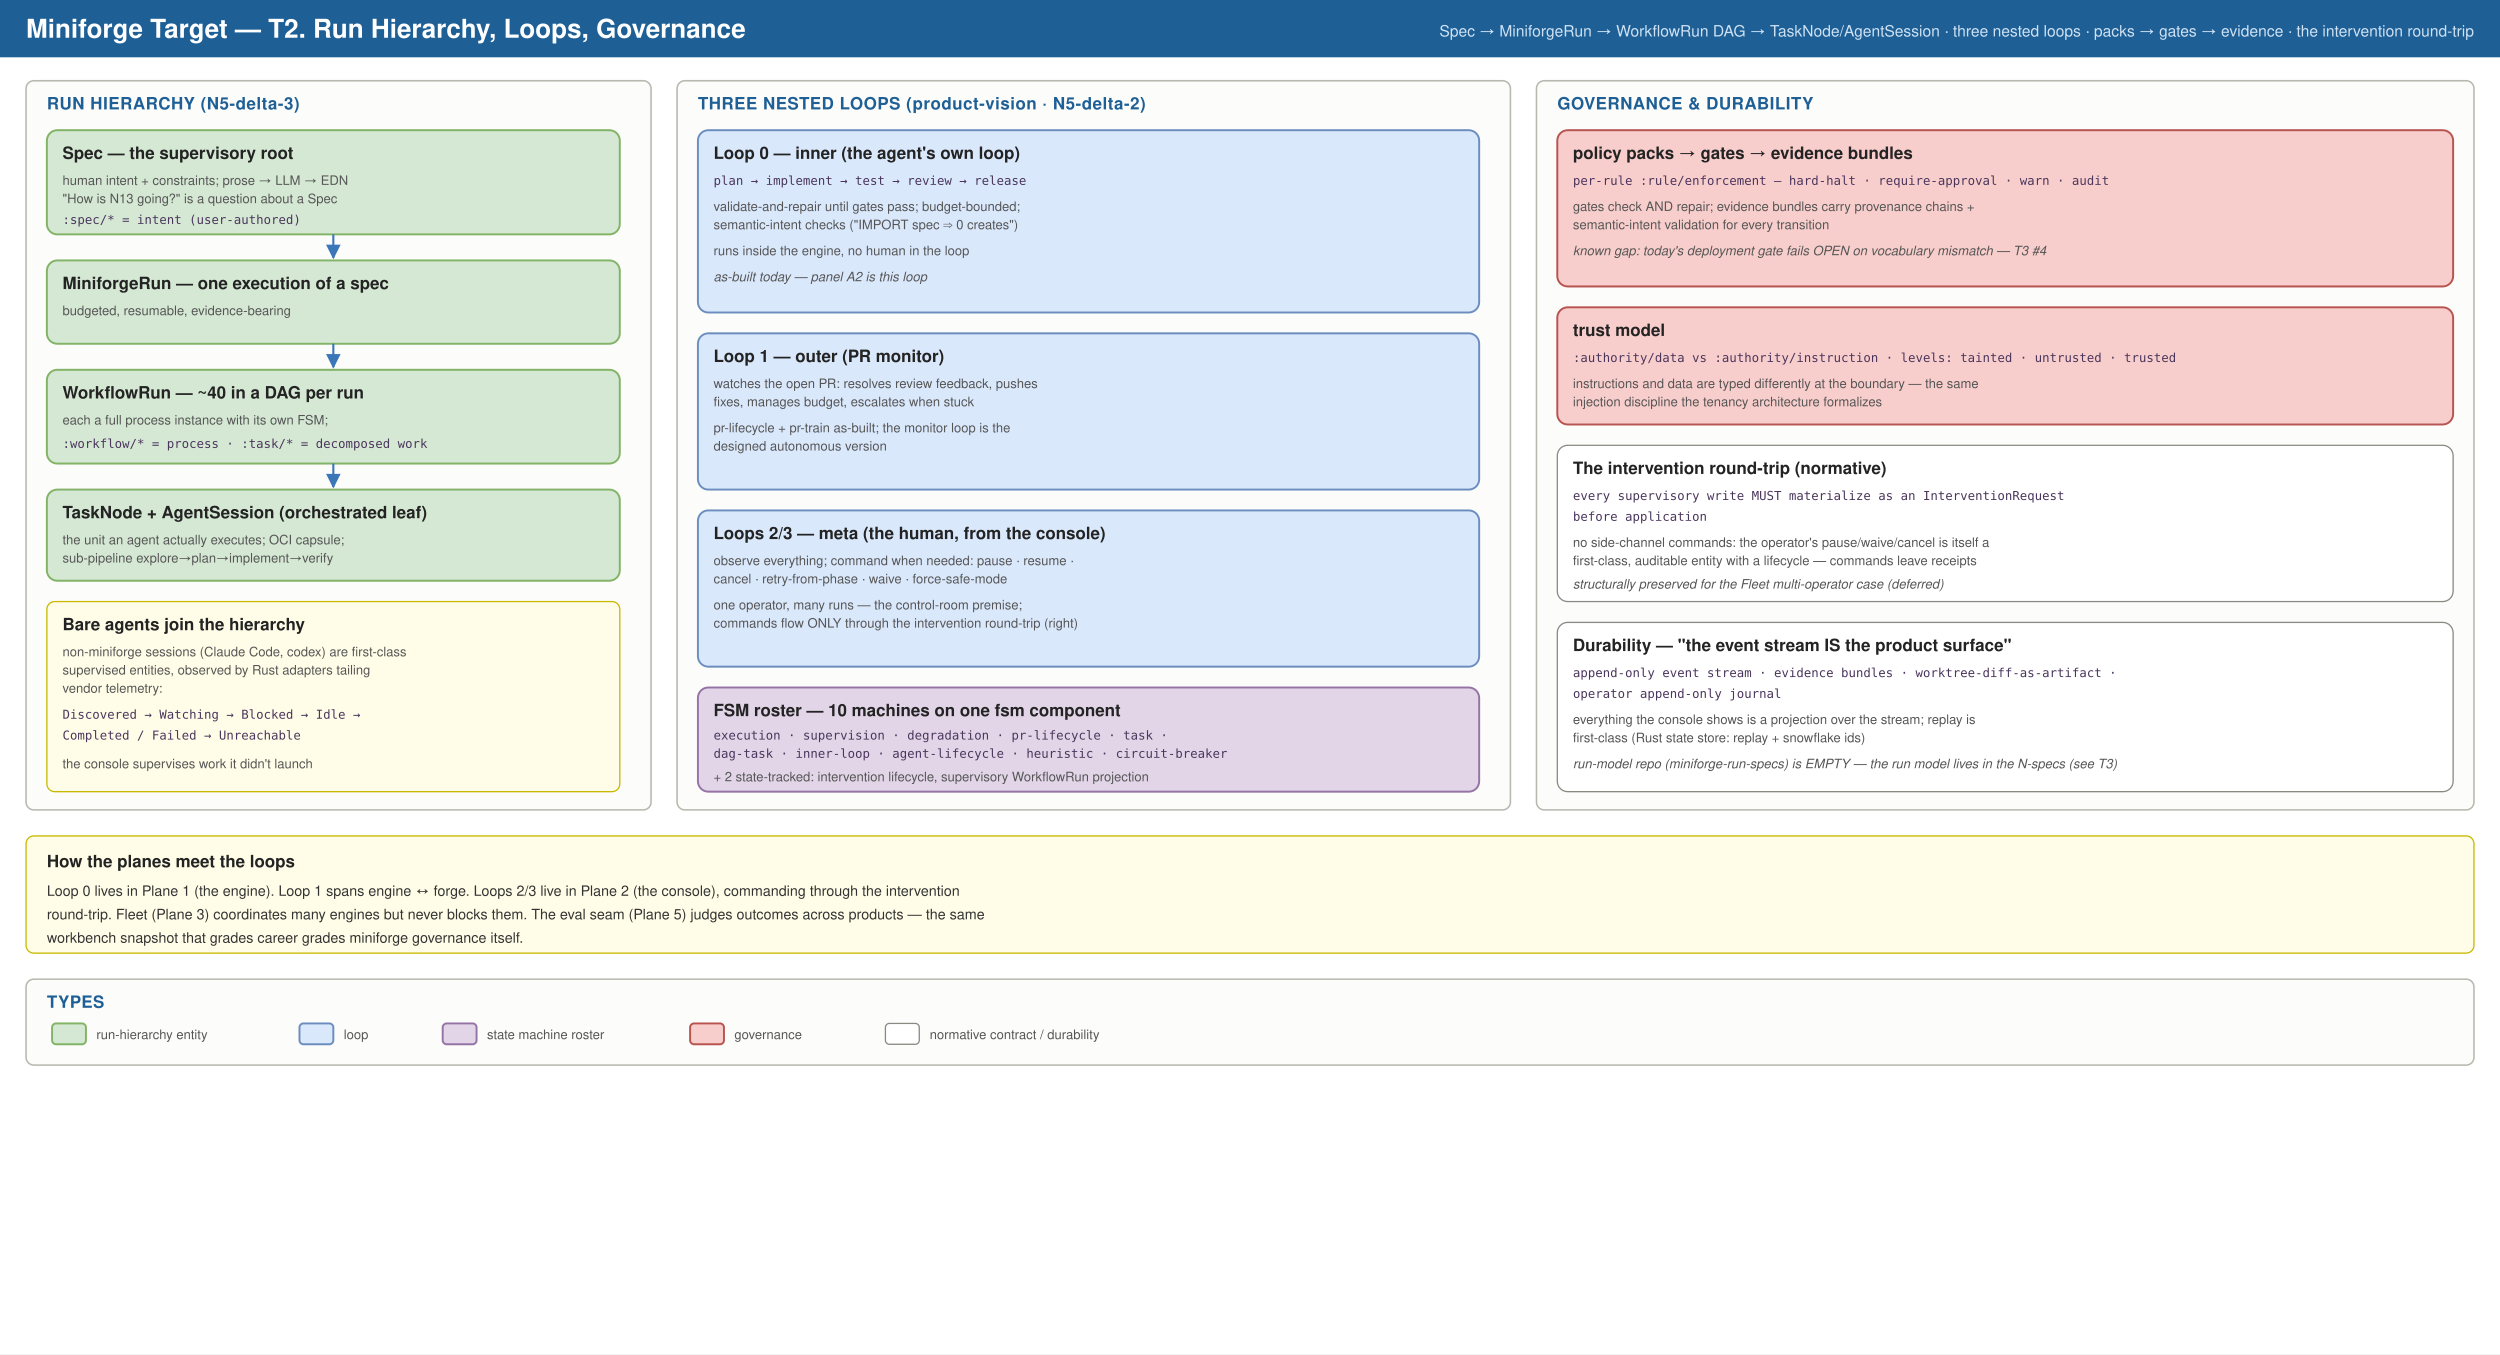
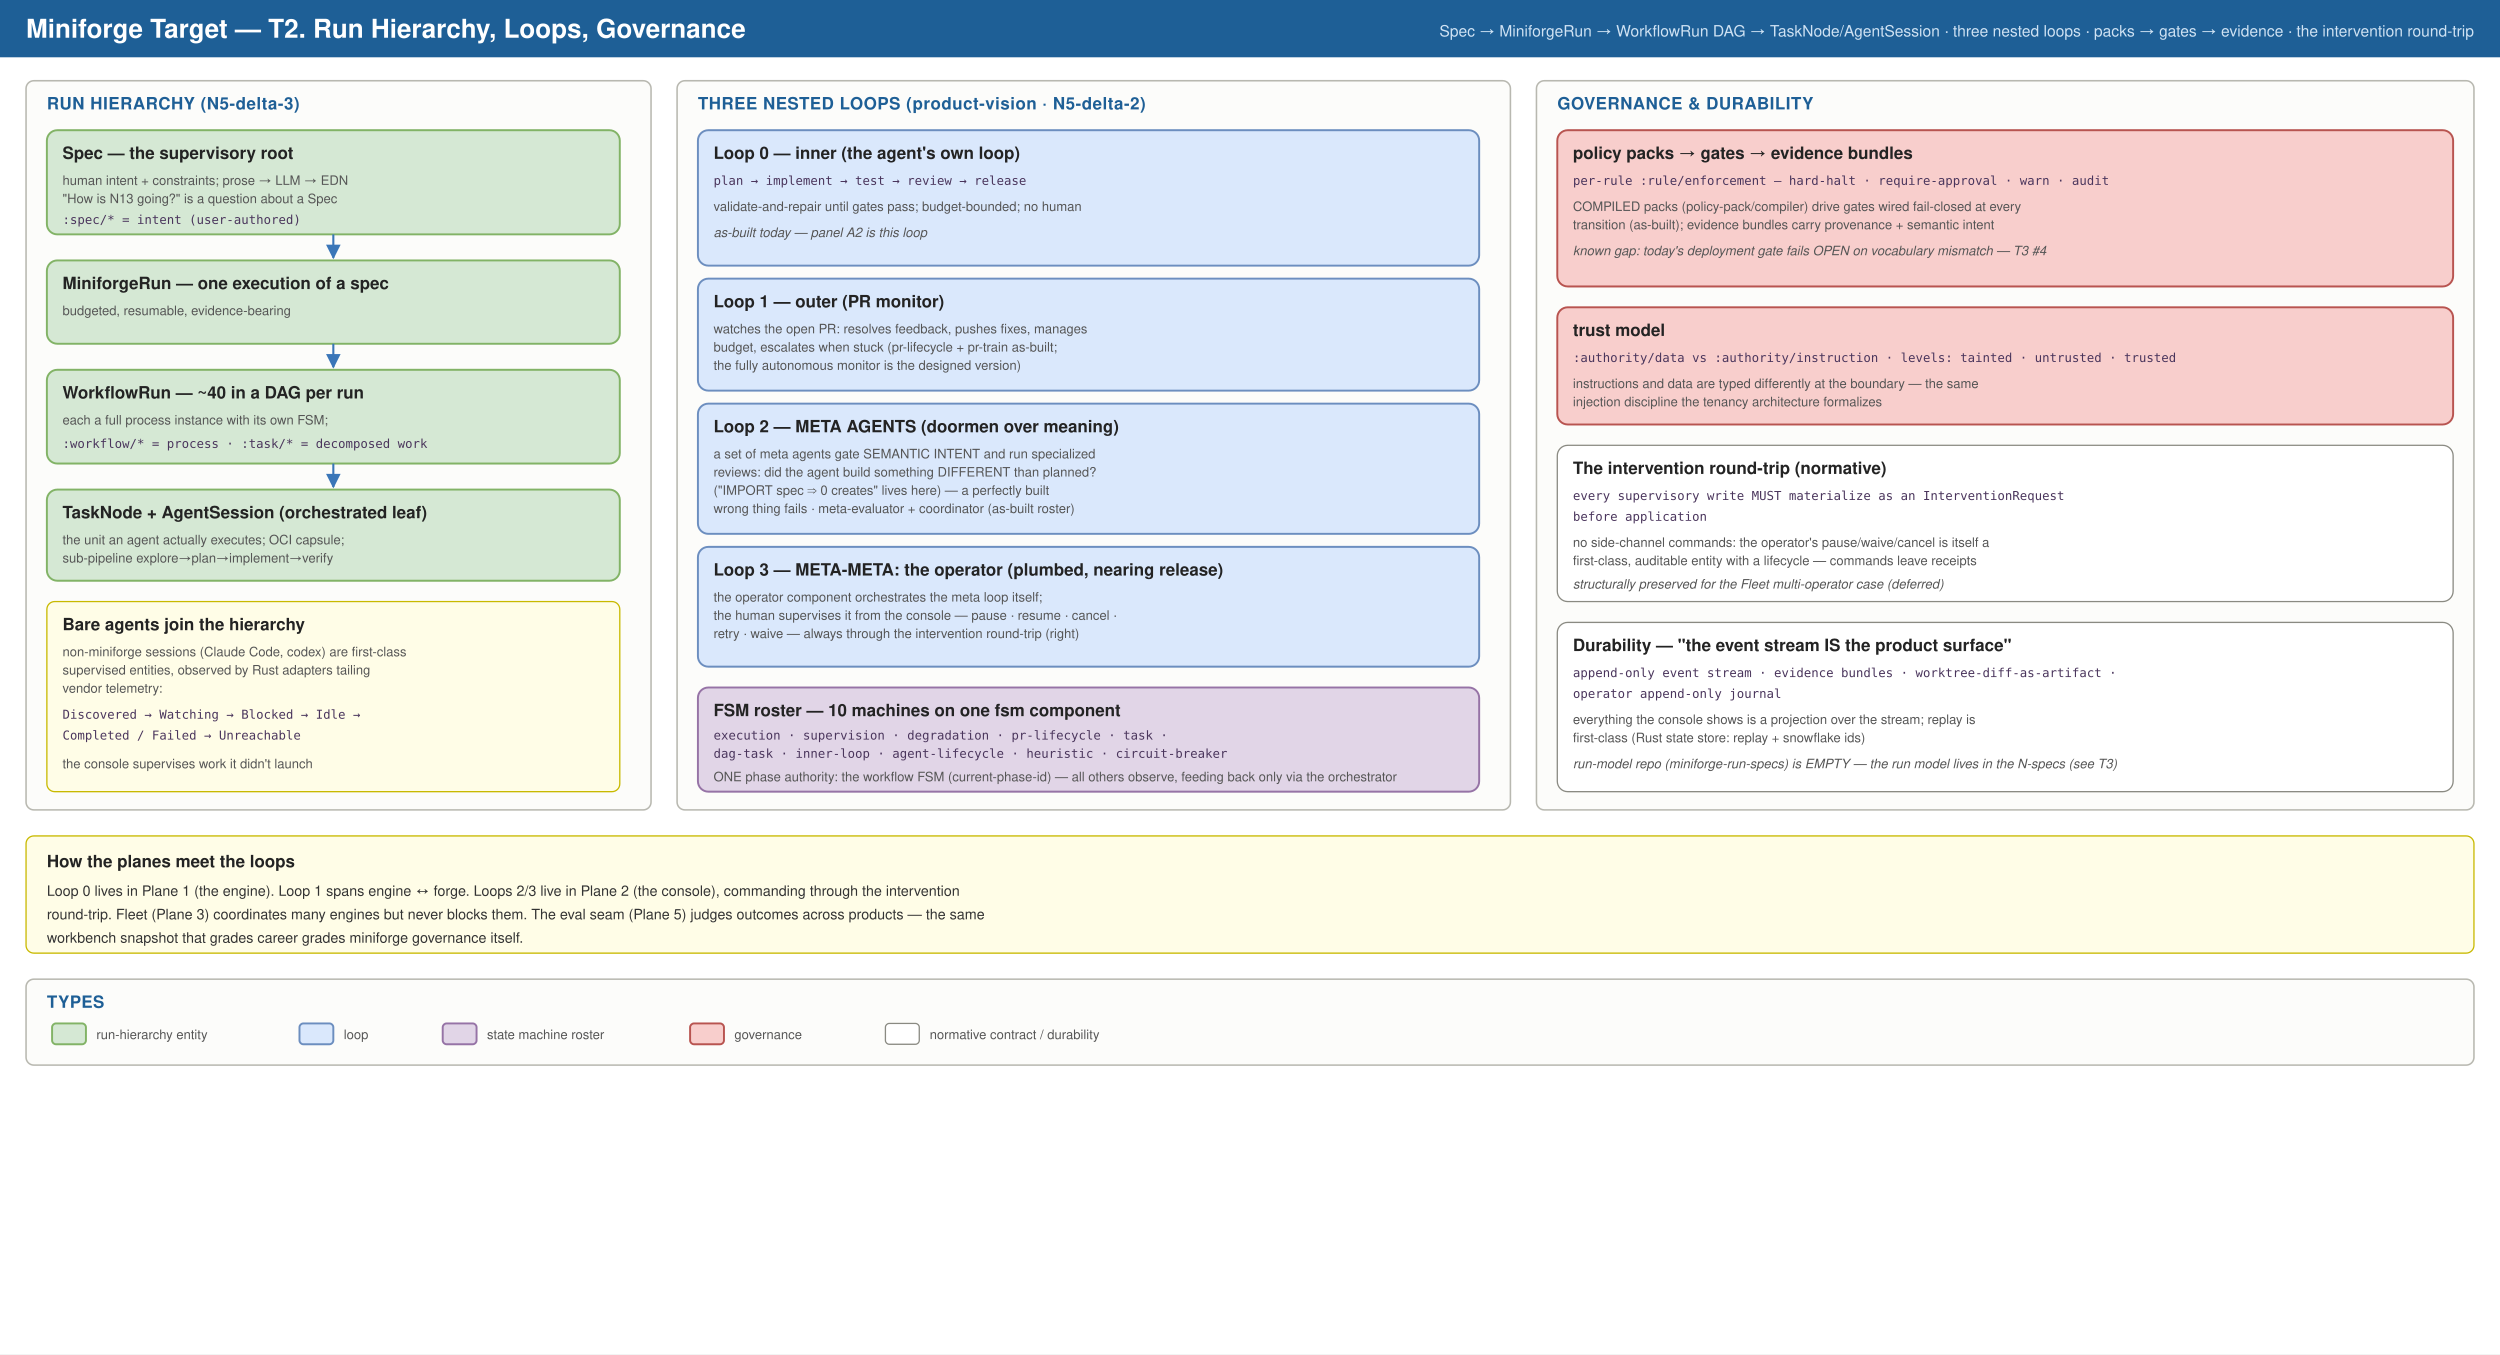
<svg xmlns="http://www.w3.org/2000/svg" viewBox="0 0 1920 1040" font-family="Helvetica, Arial, sans-serif">
  <defs>
    <marker id="aB" viewBox="0 0 10 10" refX="9" refY="5" markerWidth="7" markerHeight="7" orient="auto-start-reverse">
      <path d="M0,0 L10,5 L0,10 z" fill="#3a76b8" />
    </marker>
    <marker id="aO" viewBox="0 0 10 10" refX="9" refY="5" markerWidth="7" markerHeight="7" orient="auto-start-reverse">
      <path d="M0,0 L10,5 L0,10 z" fill="#d79b00" />
    </marker>
    <style>
      .band{fill:#1e5f96;} .bandT{fill:#fff;font-size:20px;font-weight:bold;} .bandS{fill:#cfe2f3;font-size:12px;}
      .zone{fill:#fcfcfa;stroke:#b8b8b0;stroke-width:1.2;} .zoneT{fill:#1e5f96;font-size:13px;font-weight:bold;letter-spacing:.4px;}
      .hi{fill:#d5e8d4;stroke:#82b366;stroke-width:1.5;} .lp{fill:#dae8fc;stroke:#6c8ebf;stroke-width:1.5;}
      .gv{fill:#f8cecc;stroke:#b85450;stroke-width:1.5;} .fx{fill:#e1d5e7;stroke:#9673a6;stroke-width:1.5;}
      .rec{fill:#ffffff;stroke:#8a8a82;stroke-width:1;}
      .h{font-size:13px;font-weight:bold;fill:#232323;} .t{font-size:11px;fill:#333;} .s{font-size:10px;fill:#555;}
      .m{font-family:Menlo,Consolas,monospace;font-size:9.5px;fill:#4a355c;}
      .note{fill:#fffde7;stroke:#c8b900;stroke-width:1;}
      .eB{stroke:#3a76b8;stroke-width:1.6;fill:none;} .eO{stroke:#d79b00;stroke-width:1.6;fill:none;}
    </style>
  </defs>
  <rect width="1920" height="1040" fill="#ffffff" />
  <rect class="band" x="0" y="0" width="1920" height="44" />
  <text class="bandT" x="20" y="29">Miniforge Target — T2. Run Hierarchy, Loops, Governance</text>
  <text class="bandS" x="1900" y="28" text-anchor="end">Spec → MiniforgeRun → WorkflowRun DAG → TaskNode/AgentSession · three nested loops · packs → gates → evidence · the intervention round-trip</text>
  <rect class="zone" x="20" y="62" width="480" height="560" rx="6" />
  <text class="zoneT" x="36" y="84">RUN HIERARCHY (N5-delta-3)</text>
  <rect class="hi" x="36" y="100" width="440" height="80" rx="8" />
  <text class="h" x="48" y="122">Spec — the supervisory root</text>
  <text class="s" x="48" y="142">human intent + constraints; prose → LLM → EDN</text>
  <text class="s" x="48" y="156">"How is N13 going?" is a question about a Spec</text>
  <text class="m" x="48" y="172">:spec/* = intent (user-authored)</text>
  <path class="eB" d="M256,180 L256,198" marker-end="url(#aB)" />
  <rect class="hi" x="36" y="200" width="440" height="64" rx="8" />
  <text class="h" x="48" y="222">MiniforgeRun — one execution of a spec</text>
  <text class="s" x="48" y="242">budgeted, resumable, evidence-bearing</text>
  <path class="eB" d="M256,264 L256,282" marker-end="url(#aB)" />
  <rect class="hi" x="36" y="284" width="440" height="72" rx="8" />
  <text class="h" x="48" y="306">WorkflowRun — ~40 in a DAG per run</text>
  <text class="s" x="48" y="326">each a full process instance with its own FSM;</text>
  <text class="m" x="48" y="344">:workflow/* = process · :task/* = decomposed work</text>
  <path class="eB" d="M256,356 L256,374" marker-end="url(#aB)" />
  <rect class="hi" x="36" y="376" width="440" height="70" rx="8" />
  <text class="h" x="48" y="398">TaskNode + AgentSession (orchestrated leaf)</text>
  <text class="s" x="48" y="418">the unit an agent actually executes; OCI capsule;</text>
  <text class="s" x="48" y="432">sub-pipeline explore→plan→implement→verify</text>
  <rect class="note" x="36" y="462" width="440" height="146 " rx="6" />
  <text class="h" x="48" y="484">Bare agents join the hierarchy</text>
  <text class="s" x="48" y="504">non-miniforge sessions (Claude Code, codex) are first-class</text>
  <text class="s" x="48" y="518">supervised entities, observed by Rust adapters tailing</text>
  <text class="s" x="48" y="532">vendor telemetry:</text>
  <text class="m" x="48" y="552">Discovered → Watching → Blocked → Idle →</text>
  <text class="m" x="48" y="568">Completed / Failed → Unreachable</text>
  <text class="s" x="48" y="590">the console supervises work it didn't launch</text>
  <rect class="zone" x="520" y="62" width="640" height="560" rx="6" />
  <text class="zoneT" x="536" y="84">THREE NESTED LOOPS (product-vision · N5-delta-2)</text>
-   <rect class="lp" x="536" y="100" width="600" height="140" rx="8" />
+   <rect class="lp" x="536" y="100" width="600" height="104" rx="8" />
  <text class="h" x="548" y="122">Loop 0 — inner (the agent's own loop)</text>
  <text class="m" x="548" y="142">plan → implement → test → review → release</text>
-   <text class="s" x="548" y="162">validate-and-repair until gates pass; budget-bounded;</text>
-   <text class="s" x="548" y="176">semantic-intent checks ("IMPORT spec ⇒ 0 creates")</text>
-   <text class="s" x="548" y="196">runs inside the engine, no human in the loop</text>
-   <text class="s" x="548" y="216" font-style="italic">as-built today — panel A2 is this loop</text>
-   <rect class="lp" x="536" y="256" width="600" height="120" rx="8" />
-   <text class="h" x="548" y="278">Loop 1 — outer (PR monitor)</text>
-   <text class="s" x="548" y="298">watches the open PR: resolves review feedback, pushes</text>
-   <text class="s" x="548" y="312">fixes, manages budget, escalates when stuck</text>
-   <text class="s" x="548" y="332">pr-lifecycle + pr-train as-built; the monitor loop is the</text>
-   <text class="s" x="548" y="346">designed autonomous version</text>
-   <rect class="lp" x="536" y="392" width="600" height="120" rx="8" />
-   <text class="h" x="548" y="414">Loops 2/3 — meta (the human, from the console)</text>
-   <text class="s" x="548" y="434">observe everything; command when needed: pause · resume ·</text>
-   <text class="s" x="548" y="448">cancel · retry-from-phase · waive · force-safe-mode</text>
-   <text class="s" x="548" y="468">one operator, many runs — the control-room premise;</text>
-   <text class="s" x="548" y="482">commands flow ONLY through the intervention round-trip (right)</text>
+   <text class="s" x="548" y="162">validate-and-repair until gates pass; budget-bounded; no human</text>
+   <text class="s" x="548" y="182" font-style="italic">as-built today — panel A2 is this loop</text>
+   <rect class="lp" x="536" y="214" width="600" height="86" rx="8" />
+   <text class="h" x="548" y="236">Loop 1 — outer (PR monitor)</text>
+   <text class="s" x="548" y="256">watches the open PR: resolves feedback, pushes fixes, manages</text>
+   <text class="s" x="548" y="270">budget, escalates when stuck (pr-lifecycle + pr-train as-built;</text>
+   <text class="s" x="548" y="284">the fully autonomous monitor is the designed version)</text>
+   <rect class="lp" x="536" y="310" width="600" height="100" rx="8" />
+   <text class="h" x="548" y="332">Loop 2 — META AGENTS (doormen over meaning)</text>
+   <text class="s" x="548" y="352">a set of meta agents gate SEMANTIC INTENT and run specialized</text>
+   <text class="s" x="548" y="366">reviews: did the agent build something DIFFERENT than planned?</text>
+   <text class="s" x="548" y="380">("IMPORT spec ⇒ 0 creates" lives here) — a perfectly built</text>
+   <text class="s" x="548" y="394">wrong thing fails · meta-evaluator + coordinator (as-built roster)</text>
+   <rect class="lp" x="536" y="420" width="600" height="92" rx="8" />
+   <text class="h" x="548" y="442">Loop 3 — META-META: the operator (plumbed, nearing release)</text>
+   <text class="s" x="548" y="462">the operator component orchestrates the meta loop itself;</text>
+   <text class="s" x="548" y="476">the human supervises it from the console — pause · resume · cancel ·</text>
+   <text class="s" x="548" y="490">retry · waive — always through the intervention round-trip (right)</text>
  <rect class="fx" x="536" y="528" width="600" height="80" rx="8" />
  <text class="h" x="548" y="550">FSM roster — 10 machines on one fsm component</text>
  <text class="m" x="548" y="568">execution · supervision · degradation · pr-lifecycle · task ·</text>
  <text class="m" x="548" y="582">dag-task · inner-loop · agent-lifecycle · heuristic · circuit-breaker</text>
-   <text class="s" x="548" y="600">+ 2 state-tracked: intervention lifecycle, supervisory WorkflowRun projection</text>
+   <text class="s" x="548" y="600">ONE phase authority: the workflow FSM (current-phase-id) — all others observe, feeding back only via the orchestrator</text>
  <rect class="zone" x="1180" y="62" width="720" height="560" rx="6" />
  <text class="zoneT" x="1196" y="84">GOVERNANCE &amp; DURABILITY</text>
  <rect class="gv" x="1196" y="100" width="688" height="120" rx="8" />
  <text class="h" x="1208" y="122">policy packs → gates → evidence bundles</text>
  <text class="m" x="1208" y="142">per-rule :rule/enforcement — hard-halt · require-approval · warn · audit</text>
-   <text class="s" x="1208" y="162">gates check AND repair; evidence bundles carry provenance chains +</text>
-   <text class="s" x="1208" y="176">semantic-intent validation for every transition</text>
+   <text class="s" x="1208" y="162">COMPILED packs (policy-pack/compiler) drive gates wired fail-closed at every</text>
+   <text class="s" x="1208" y="176">transition (as-built); evidence bundles carry provenance + semantic intent</text>
  <text class="s" x="1208" y="196" font-style="italic">known gap: today's deployment gate fails OPEN on vocabulary mismatch — T3 #4</text>
  <rect class="gv" x="1196" y="236" width="688" height="90" rx="8" />
  <text class="h" x="1208" y="258">trust model</text>
  <text class="m" x="1208" y="278">:authority/data vs :authority/instruction · levels: tainted · untrusted · trusted</text>
  <text class="s" x="1208" y="298">instructions and data are typed differently at the boundary — the same</text>
  <text class="s" x="1208" y="312">injection discipline the tenancy architecture formalizes</text>
  <rect class="rec" x="1196" y="342" width="688" height="120" rx="8" />
  <text class="h" x="1208" y="364">The intervention round-trip (normative)</text>
  <text class="m" x="1208" y="384">every supervisory write MUST materialize as an InterventionRequest</text>
  <text class="m" x="1208" y="400">before application</text>
  <text class="s" x="1208" y="420">no side-channel commands: the operator's pause/waive/cancel is itself a</text>
  <text class="s" x="1208" y="434">first-class, auditable entity with a lifecycle — commands leave receipts</text>
  <text class="s" x="1208" y="452" font-style="italic">structurally preserved for the Fleet multi-operator case (deferred)</text>
  <rect class="rec" x="1196" y="478" width="688" height="130" rx="8" />
  <text class="h" x="1208" y="500">Durability — "the event stream IS the product surface"</text>
  <text class="m" x="1208" y="520">append-only event stream · evidence bundles · worktree-diff-as-artifact ·</text>
  <text class="m" x="1208" y="536">operator append-only journal</text>
  <text class="s" x="1208" y="556">everything the console shows is a projection over the stream; replay is</text>
  <text class="s" x="1208" y="570">first-class (Rust state store: replay + snowflake ids)</text>
  <text class="s" x="1208" y="590" font-style="italic">run-model repo (miniforge-run-specs) is EMPTY — the run model lives in the N-specs (see T3)</text>
  <rect class="note" x="20" y="642" width="1880" height="90" rx="6" />
  <text class="h" x="36" y="666">How the planes meet the loops</text>
  <text class="t" x="36" y="688">Loop 0 lives in Plane 1 (the engine). Loop 1 spans engine ↔ forge. Loops 2/3 live in Plane 2 (the console), commanding through the intervention</text>
  <text class="t" x="36" y="706">round-trip. Fleet (Plane 3) coordinates many engines but never blocks them. The eval seam (Plane 5) judges outcomes across products — the same</text>
  <text class="t" x="36" y="724">workbench snapshot that grades career grades miniforge governance itself.</text>
  <rect class="zone" x="20" y="752" width="1880" height="66" rx="6" />
  <text class="zoneT" x="36" y="774">TYPES</text>
  <rect class="hi" x="40" y="786" width="26" height="16" rx="3" />
  <text class="s" x="74" y="798">run-hierarchy entity</text>
  <rect class="lp" x="230" y="786" width="26" height="16" rx="3" />
  <text class="s" x="264" y="798">loop</text>
  <rect class="fx" x="340" y="786" width="26" height="16" rx="3" />
  <text class="s" x="374" y="798">state machine roster</text>
  <rect class="gv" x="530" y="786" width="26" height="16" rx="3" />
  <text class="s" x="564" y="798">governance</text>
  <rect class="rec" x="680" y="786" width="26" height="16" rx="3" />
  <text class="s" x="714" y="798">normative contract / durability</text>
</svg>
